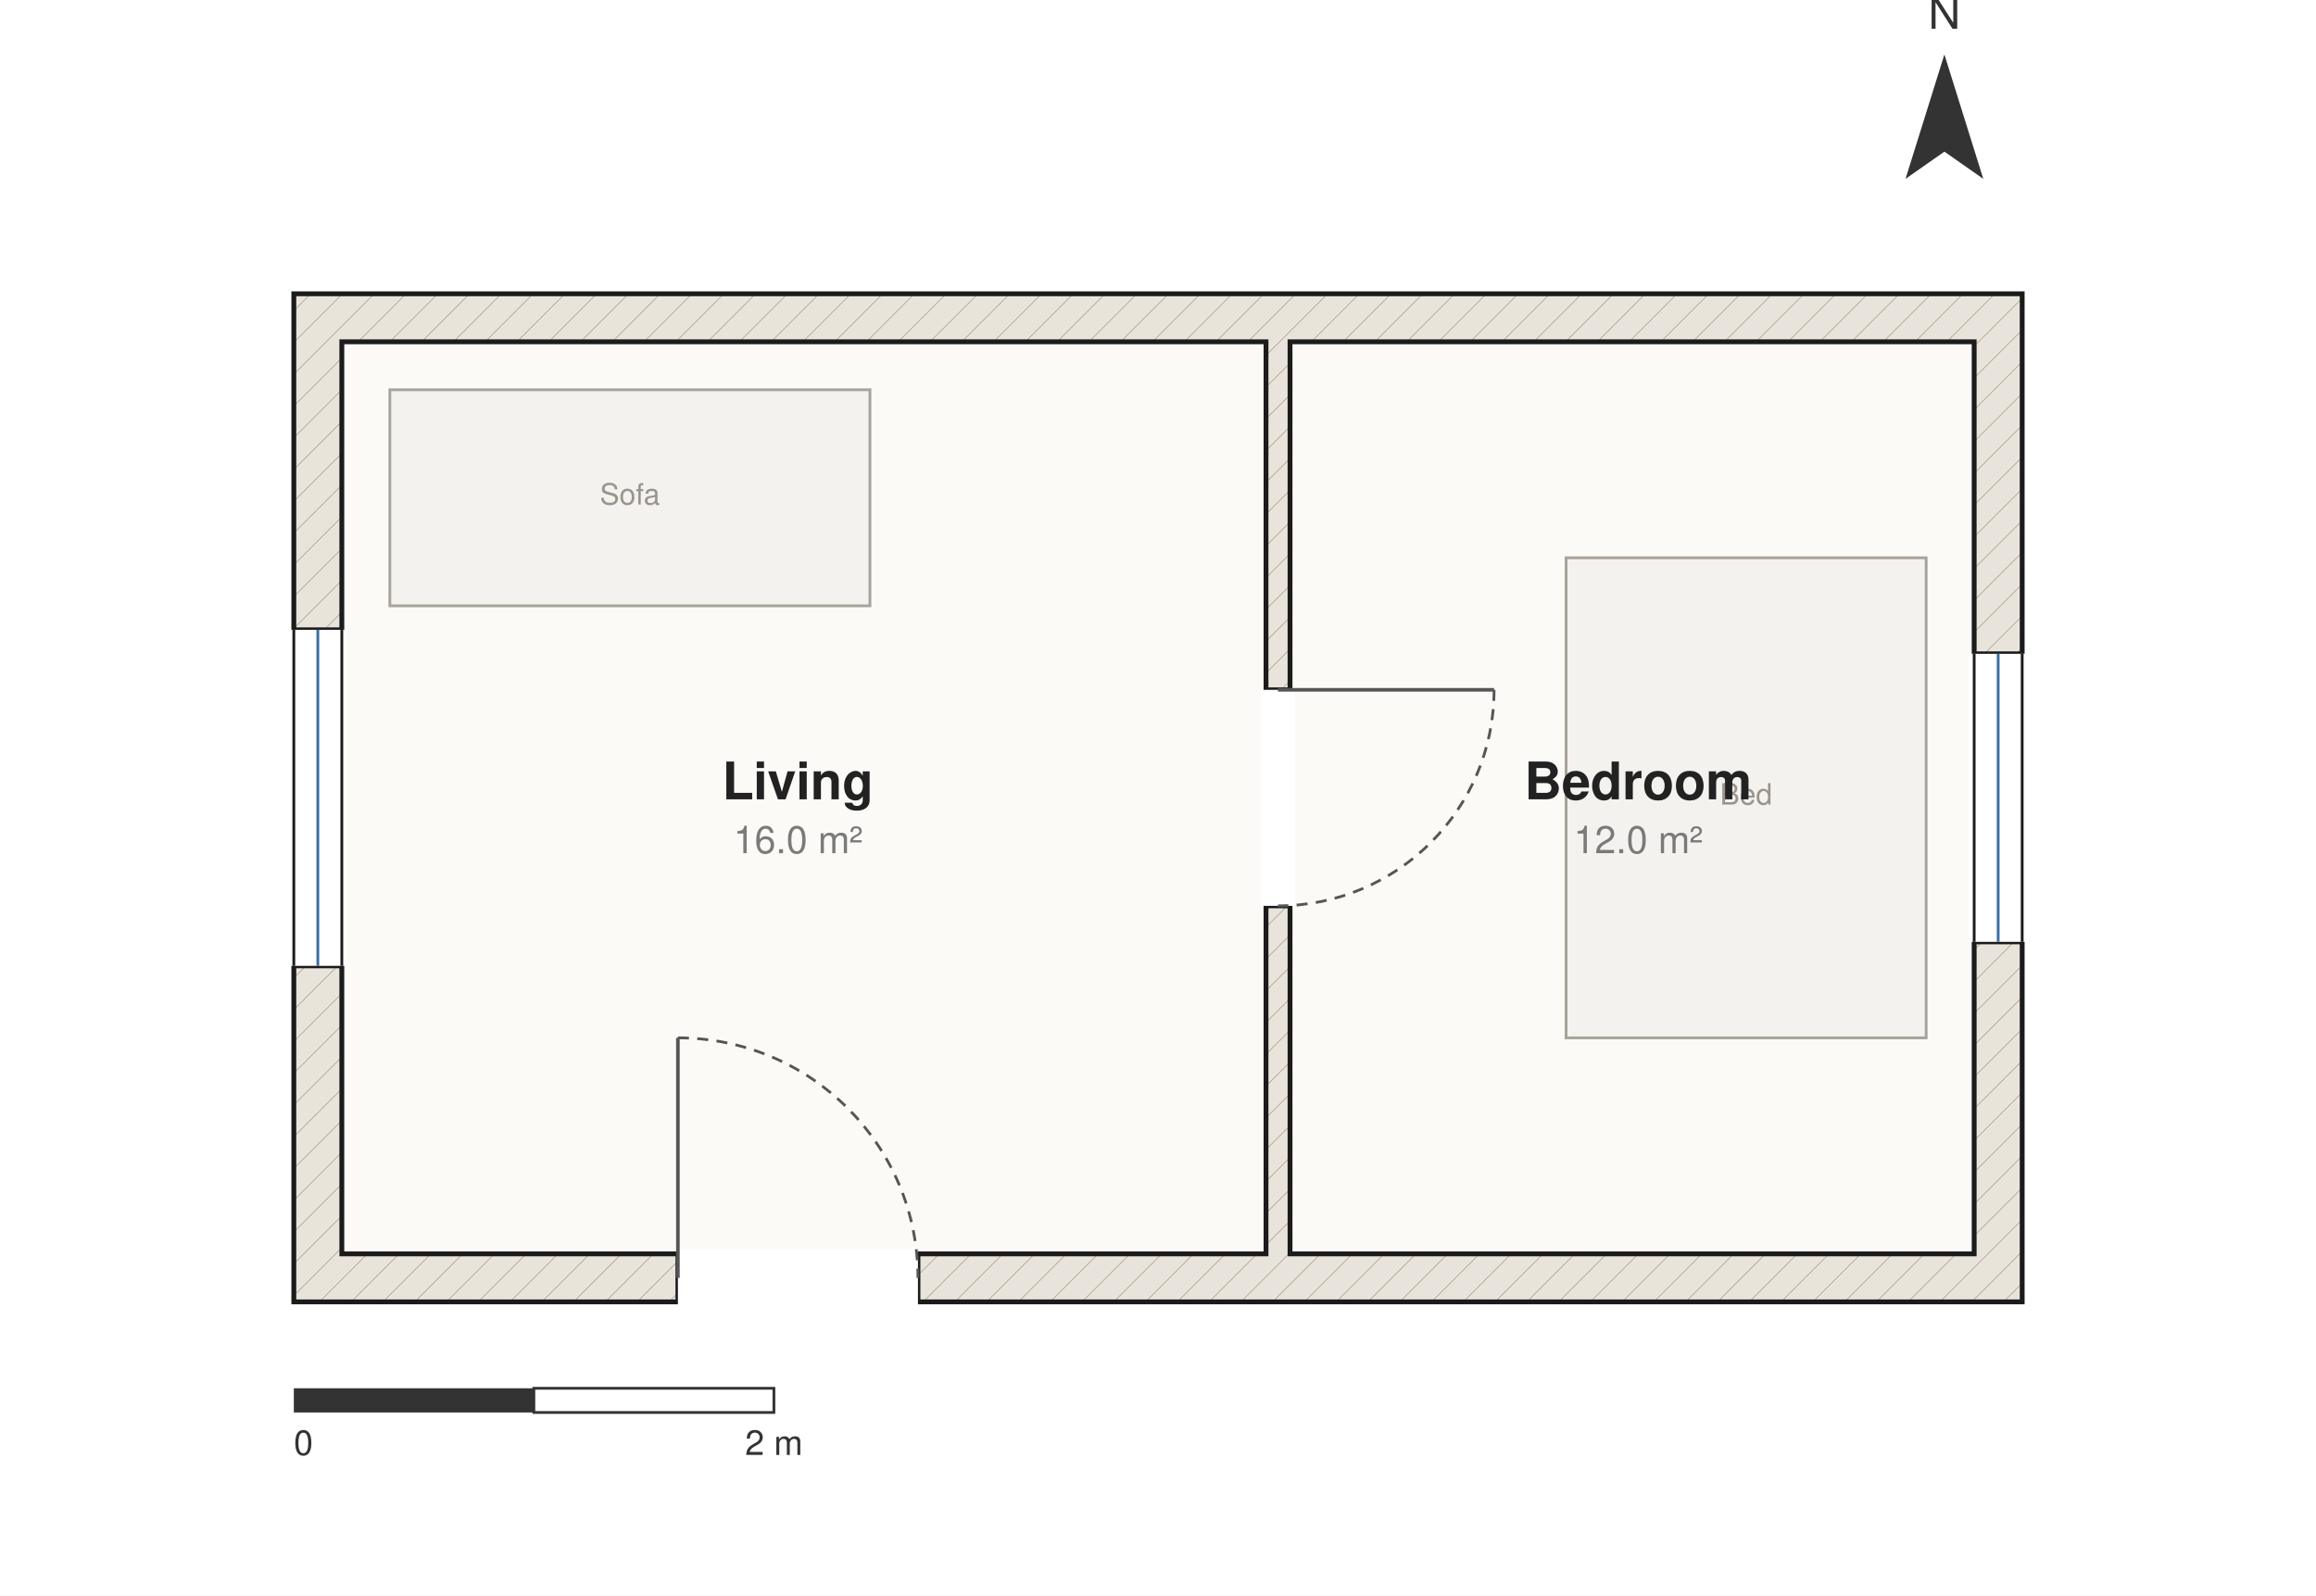
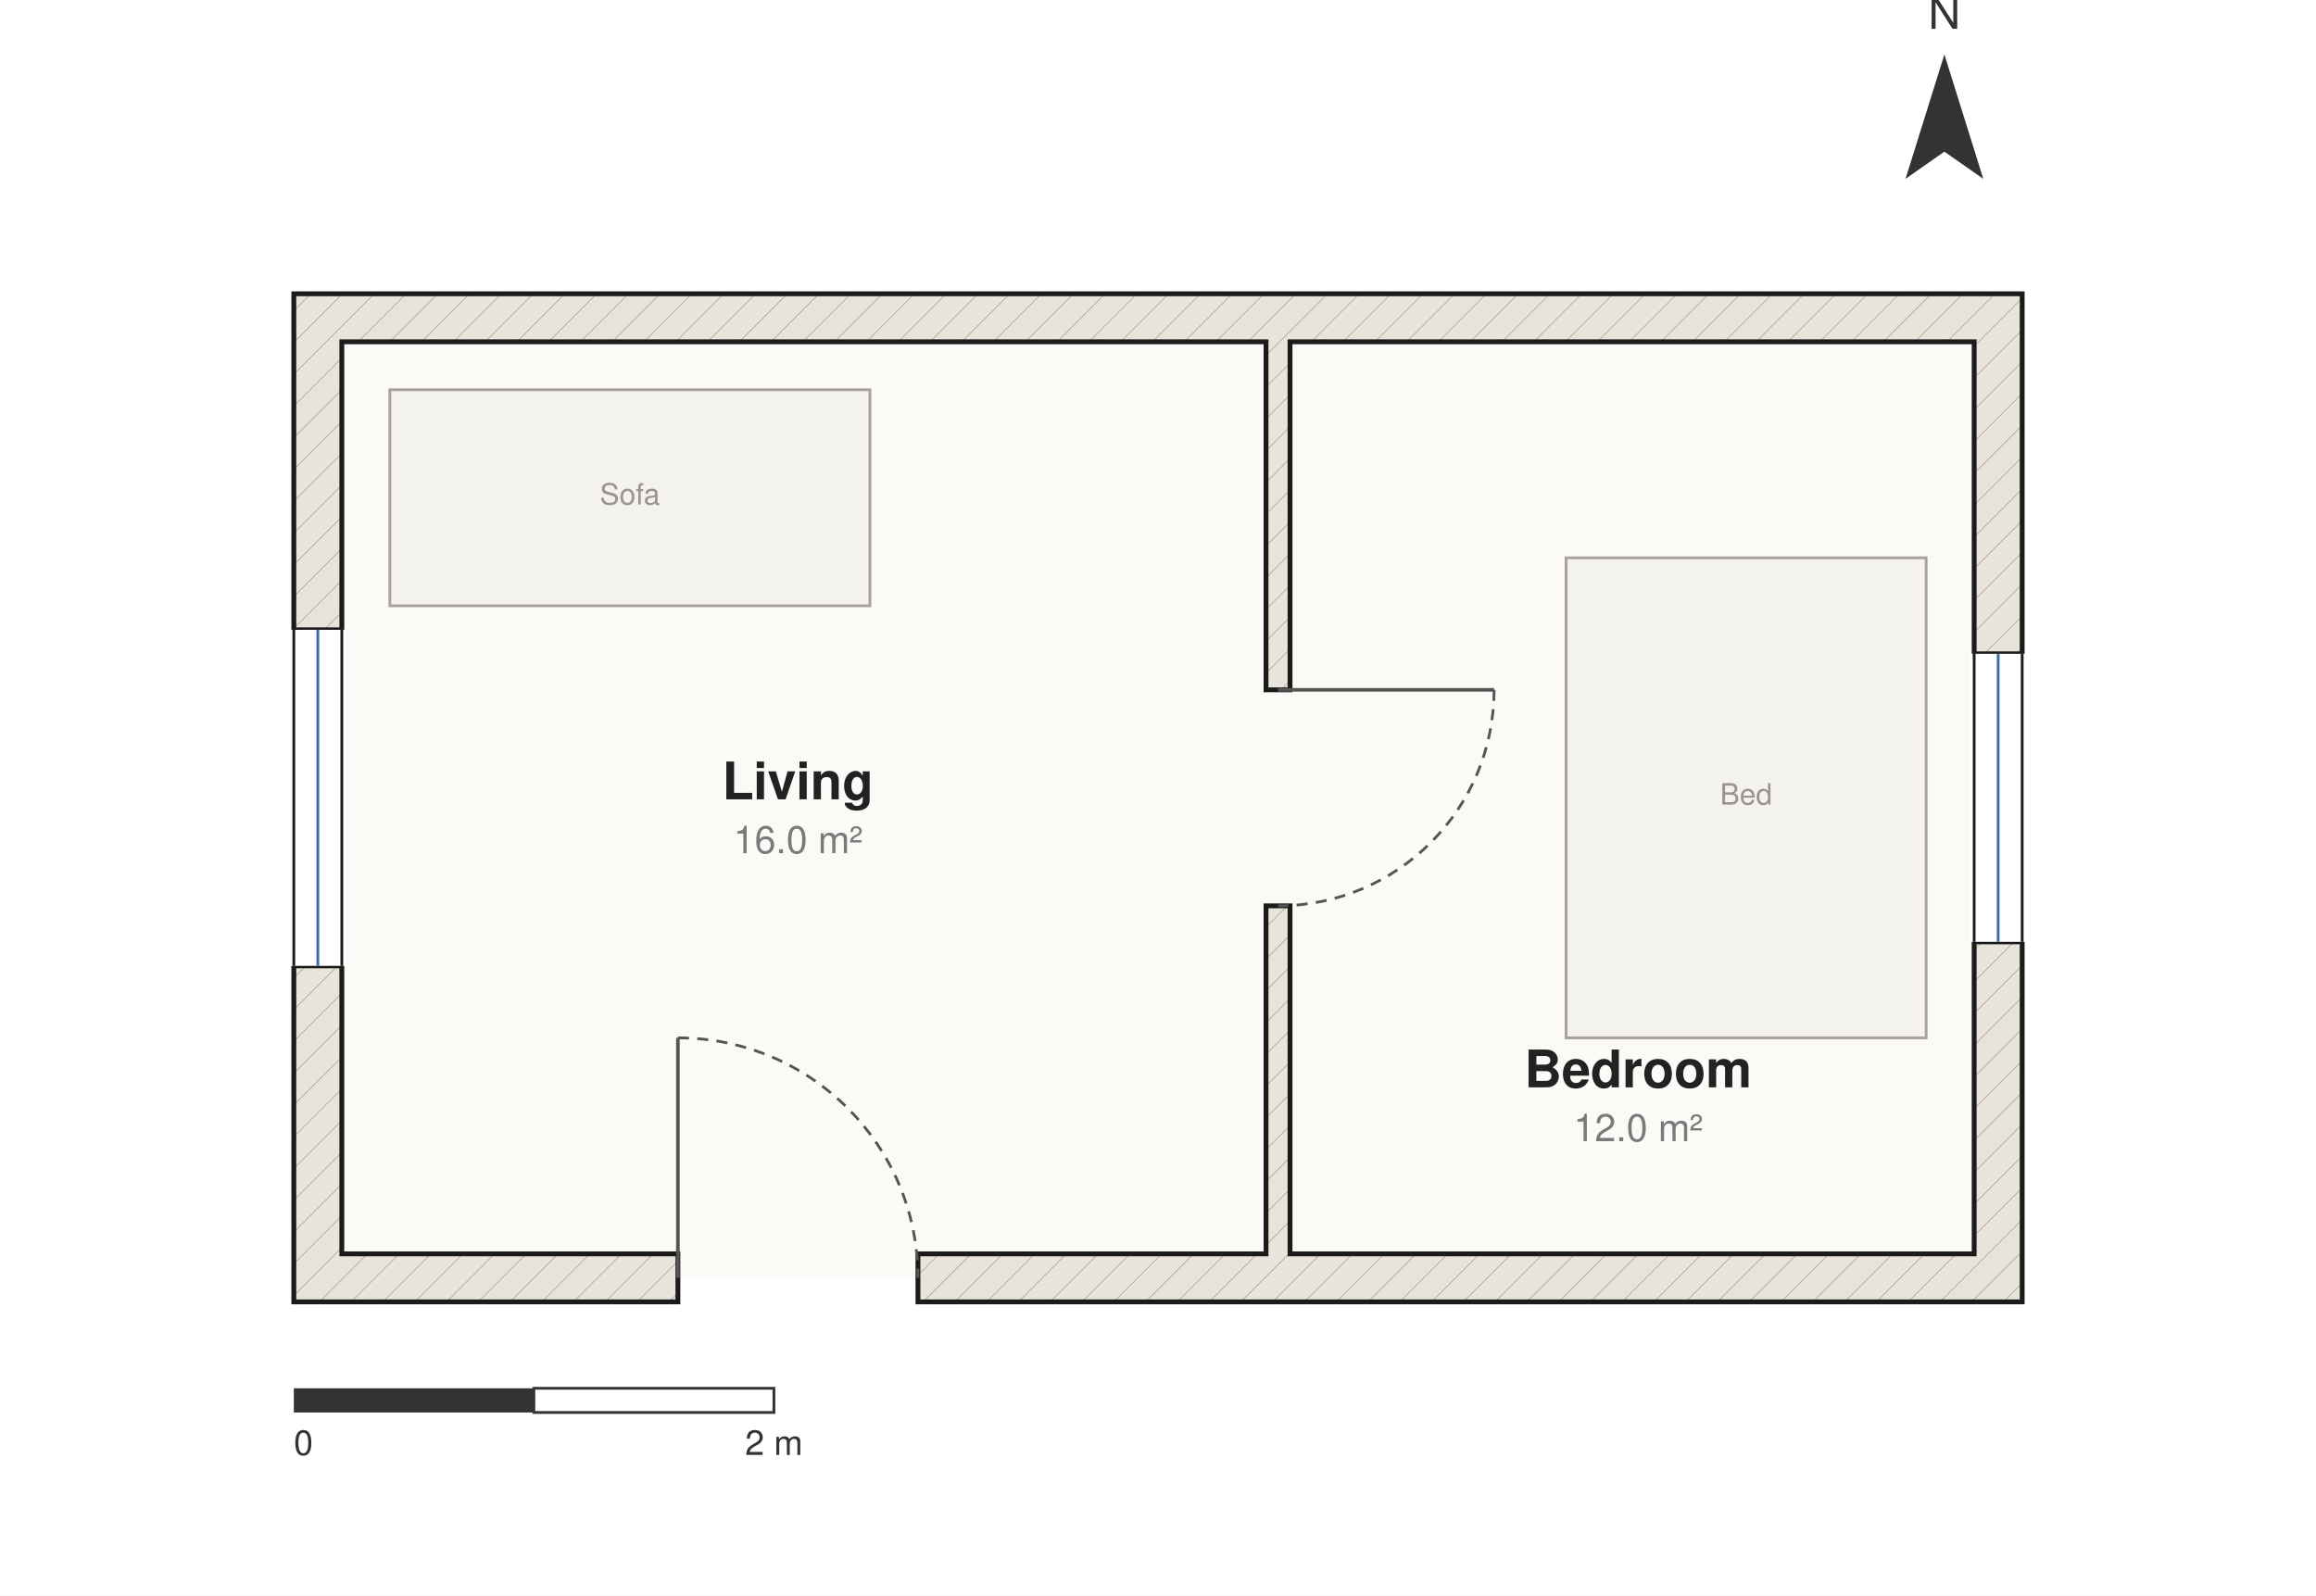
<svg xmlns="http://www.w3.org/2000/svg" viewBox="-1324 -1324 9648 6648" font-family="Helvetica, Arial, sans-serif">
  <defs>
    <pattern id="poche" patternUnits="userSpaceOnUse" width="93.6" height="93.6" patternTransform="rotate(45)">
      <rect width="93.6" height="93.6" fill="#e9e4db" />
      <line x1="0" y1="0" x2="0" y2="93.6" stroke="#b9b1a4" stroke-width="8.06" />
    </pattern>
  </defs>
  <rect x="-1324" y="-1324" width="9648" height="6648" fill="#ffffff" />
  <g id="A-FLOR">
    <polygon points="0,0 4000,0 4000,4000 0,4000" fill="#fbfaf7" />
    <polygon points="4000,0 7000,0 7000,4000 4000,4000" fill="#fbfaf7" />
  </g>
  <g id="A-FURN">
    <polygon points="300,300 2300,300 2300,1200 300,1200" fill="#f4f2ee" stroke="#a8a29a" stroke-width="11.52" />
    <text x="1300" y="750" font-size="122.4" fill="#9a948c" text-anchor="middle" dominant-baseline="central">Sofa</text>
    <polygon points="5200,1000 6700,1000 6700,3000 5200,3000" fill="#f4f2ee" stroke="#a8a29a" stroke-width="11.52" />
    <text x="5950" y="2000" font-size="122.4" fill="#9a948c" text-anchor="middle" dominant-baseline="central">Bed</text>
  </g>
  <g id="A-WALL">
    <path d="M -100,-100 L -100,1300 L 100,1300 L 100,100 L 3950,100 L 3950,1550 L 4050,1550 L 4050,100 L 6900,100 L 6900,1400 L 7100,1400 L 7100,-100 Z M 100,2700 L -100,2700 L -100,4100 L 1500,4100 L 1500,3900 L 100,3900 Z M 3950,3900 L 2500,3900 L 2500,4100 L 7100,4100 L 7100,2600 L 6900,2600 L 6900,3900 L 4050,3900 L 4050,2450 L 3950,2450 Z" fill="url(#poche)" fill-rule="nonzero" />
-     <path d="M -100,-100 L -100,1300 L 100,1300 L 100,100 L 3950,100 L 3950,1550 L 4050,1550 L 4050,100 L 6900,100 L 6900,1400 L 7100,1400 L 7100,-100 Z M 100,2700 L -100,2700 L -100,4100 L 1500,4100 L 1500,3900 L 100,3900 Z M 3950,3900 L 2500,3900 L 2500,4100 L 7100,4100 L 7100,2600 L 6900,2600 L 6900,3900 L 4050,3900 L 4050,2450 L 3950,2450 Z" fill="none" stroke="#1b1b1b" stroke-width="20.16" stroke-linejoin="miter" />
+     <path d="M -100,-100 L -100,1300 L 100,1300 L 100,100 L 3950,100 L 3950,1550 L 4050,1550 L 4050,100 L 6900,100 L 6900,1400 L 7100,1400 L 7100,-100 Z M 100,2700 L -100,2700 L -100,4100 L 1500,4100 L 1500,3900 L 100,3900 Z M 3950,3900 L 2500,3900 L 2500,4100 L 7100,4100 L 7100,2600 L 6900,2600 L 6900,3900 L 4050,3900 L 4050,2450 L 3950,2450 Z" fill="none" stroke="#1b1b1b" stroke-width="20.16" stroke-linejoin="miter" stroke-miterlimit="4" />
  </g>
  <g id="A-DOOR">
-     <polygon points="1500,4120.16 2500,4120.16 2500,3879.84 1500,3879.84" fill="#ffffff" />
+     <polygon points="1500,4100 2500,4100 2500,3900 1500,3900" fill="none" />
    <line x1="1500" y1="4000" x2="1500" y2="3000" stroke="#555555" stroke-width="14.98" />
    <path d="M 1500,3000 A 1000 1000 0 0 1 2500,4000" fill="none" stroke="#555555" stroke-width="11.52" stroke-dasharray="46.08 34.56" />
-     <polygon points="3929.84,1550 3929.84,2450 4070.16,2450 4070.16,1550" fill="#ffffff" />
+     <polygon points="3950,1550 3950,2450 4050,2450 4050,1550" fill="none" />
    <line x1="4000" y1="1550" x2="4900" y2="1550" stroke="#555555" stroke-width="14.98" />
    <path d="M 4900,1550 A 900 900 0 0 1 4000,2450" fill="none" stroke="#555555" stroke-width="11.52" stroke-dasharray="46.08 34.56" />
  </g>
  <g id="A-GLAZ">
    <polygon points="-120.16,1300 -120.16,2700 120.16,2700 120.16,1300" fill="#ffffff" />
    <line x1="-100" y1="1300" x2="-100" y2="2700" stroke="#1b1b1b" stroke-width="11.52" />
    <line x1="100" y1="1300" x2="100" y2="2700" stroke="#1b1b1b" stroke-width="11.52" />
    <line x1="0" y1="1300" x2="0" y2="2700" stroke="#3a6ea5" stroke-width="11.52" />
    <polygon points="6879.84,1400 6879.84,2600 7120.16,2600 7120.16,1400" fill="#ffffff" />
    <line x1="6900" y1="1400" x2="6900" y2="2600" stroke="#1b1b1b" stroke-width="11.52" />
    <line x1="7100" y1="1400" x2="7100" y2="2600" stroke="#1b1b1b" stroke-width="11.52" />
    <line x1="7000" y1="1400" x2="7000" y2="2600" stroke="#3a6ea5" stroke-width="11.52" />
  </g>
  <g id="A-ANNO-TEXT">
    <text x="2000" y="1956.8" font-size="216" fill="#222222" text-anchor="middle" dominant-baseline="central" font-weight="600">Living</text>
    <text x="2000" y="2194.4" font-size="158.4" fill="#7a7a7a" text-anchor="middle" dominant-baseline="central">16.0 m²</text>
-     <text x="5500" y="1956.8" font-size="216" fill="#222222" text-anchor="middle" dominant-baseline="central" font-weight="600">Bedroom</text>
-     <text x="5500" y="2194.4" font-size="158.4" fill="#7a7a7a" text-anchor="middle" dominant-baseline="central">12.0 m²</text>
+     <text x="5500" y="3156.8" font-size="216" fill="#222222" text-anchor="middle" dominant-baseline="central" font-weight="600">Bedroom</text>
+     <text x="5500" y="3394.4" font-size="158.4" fill="#7a7a7a" text-anchor="middle" dominant-baseline="central">12.0 m²</text>
  </g>
  <g>
    <polygon points="6776,-1097.2 6614,-578.8 6776,-692.2 6938,-578.8" fill="#333333" transform="rotate(0 6776 -773.2)" />
    <text x="6776" y="-1246.96" font-size="187.2" fill="#333333" text-anchor="middle" dominant-baseline="central">N</text>
  </g>
  <g>
    <rect x="-100" y="4460" width="1000" height="100.8" fill="#333333" />
    <rect x="900" y="4460" width="1000" height="100.8" fill="none" stroke="#333333" stroke-width="11.52" />
    <text x="-100" y="4704.8" font-size="144" fill="#333333" text-anchor="start" dominant-baseline="central">0</text>
    <text x="1900" y="4704.8" font-size="144" fill="#333333" text-anchor="middle" dominant-baseline="central">2 m</text>
  </g>
</svg>
